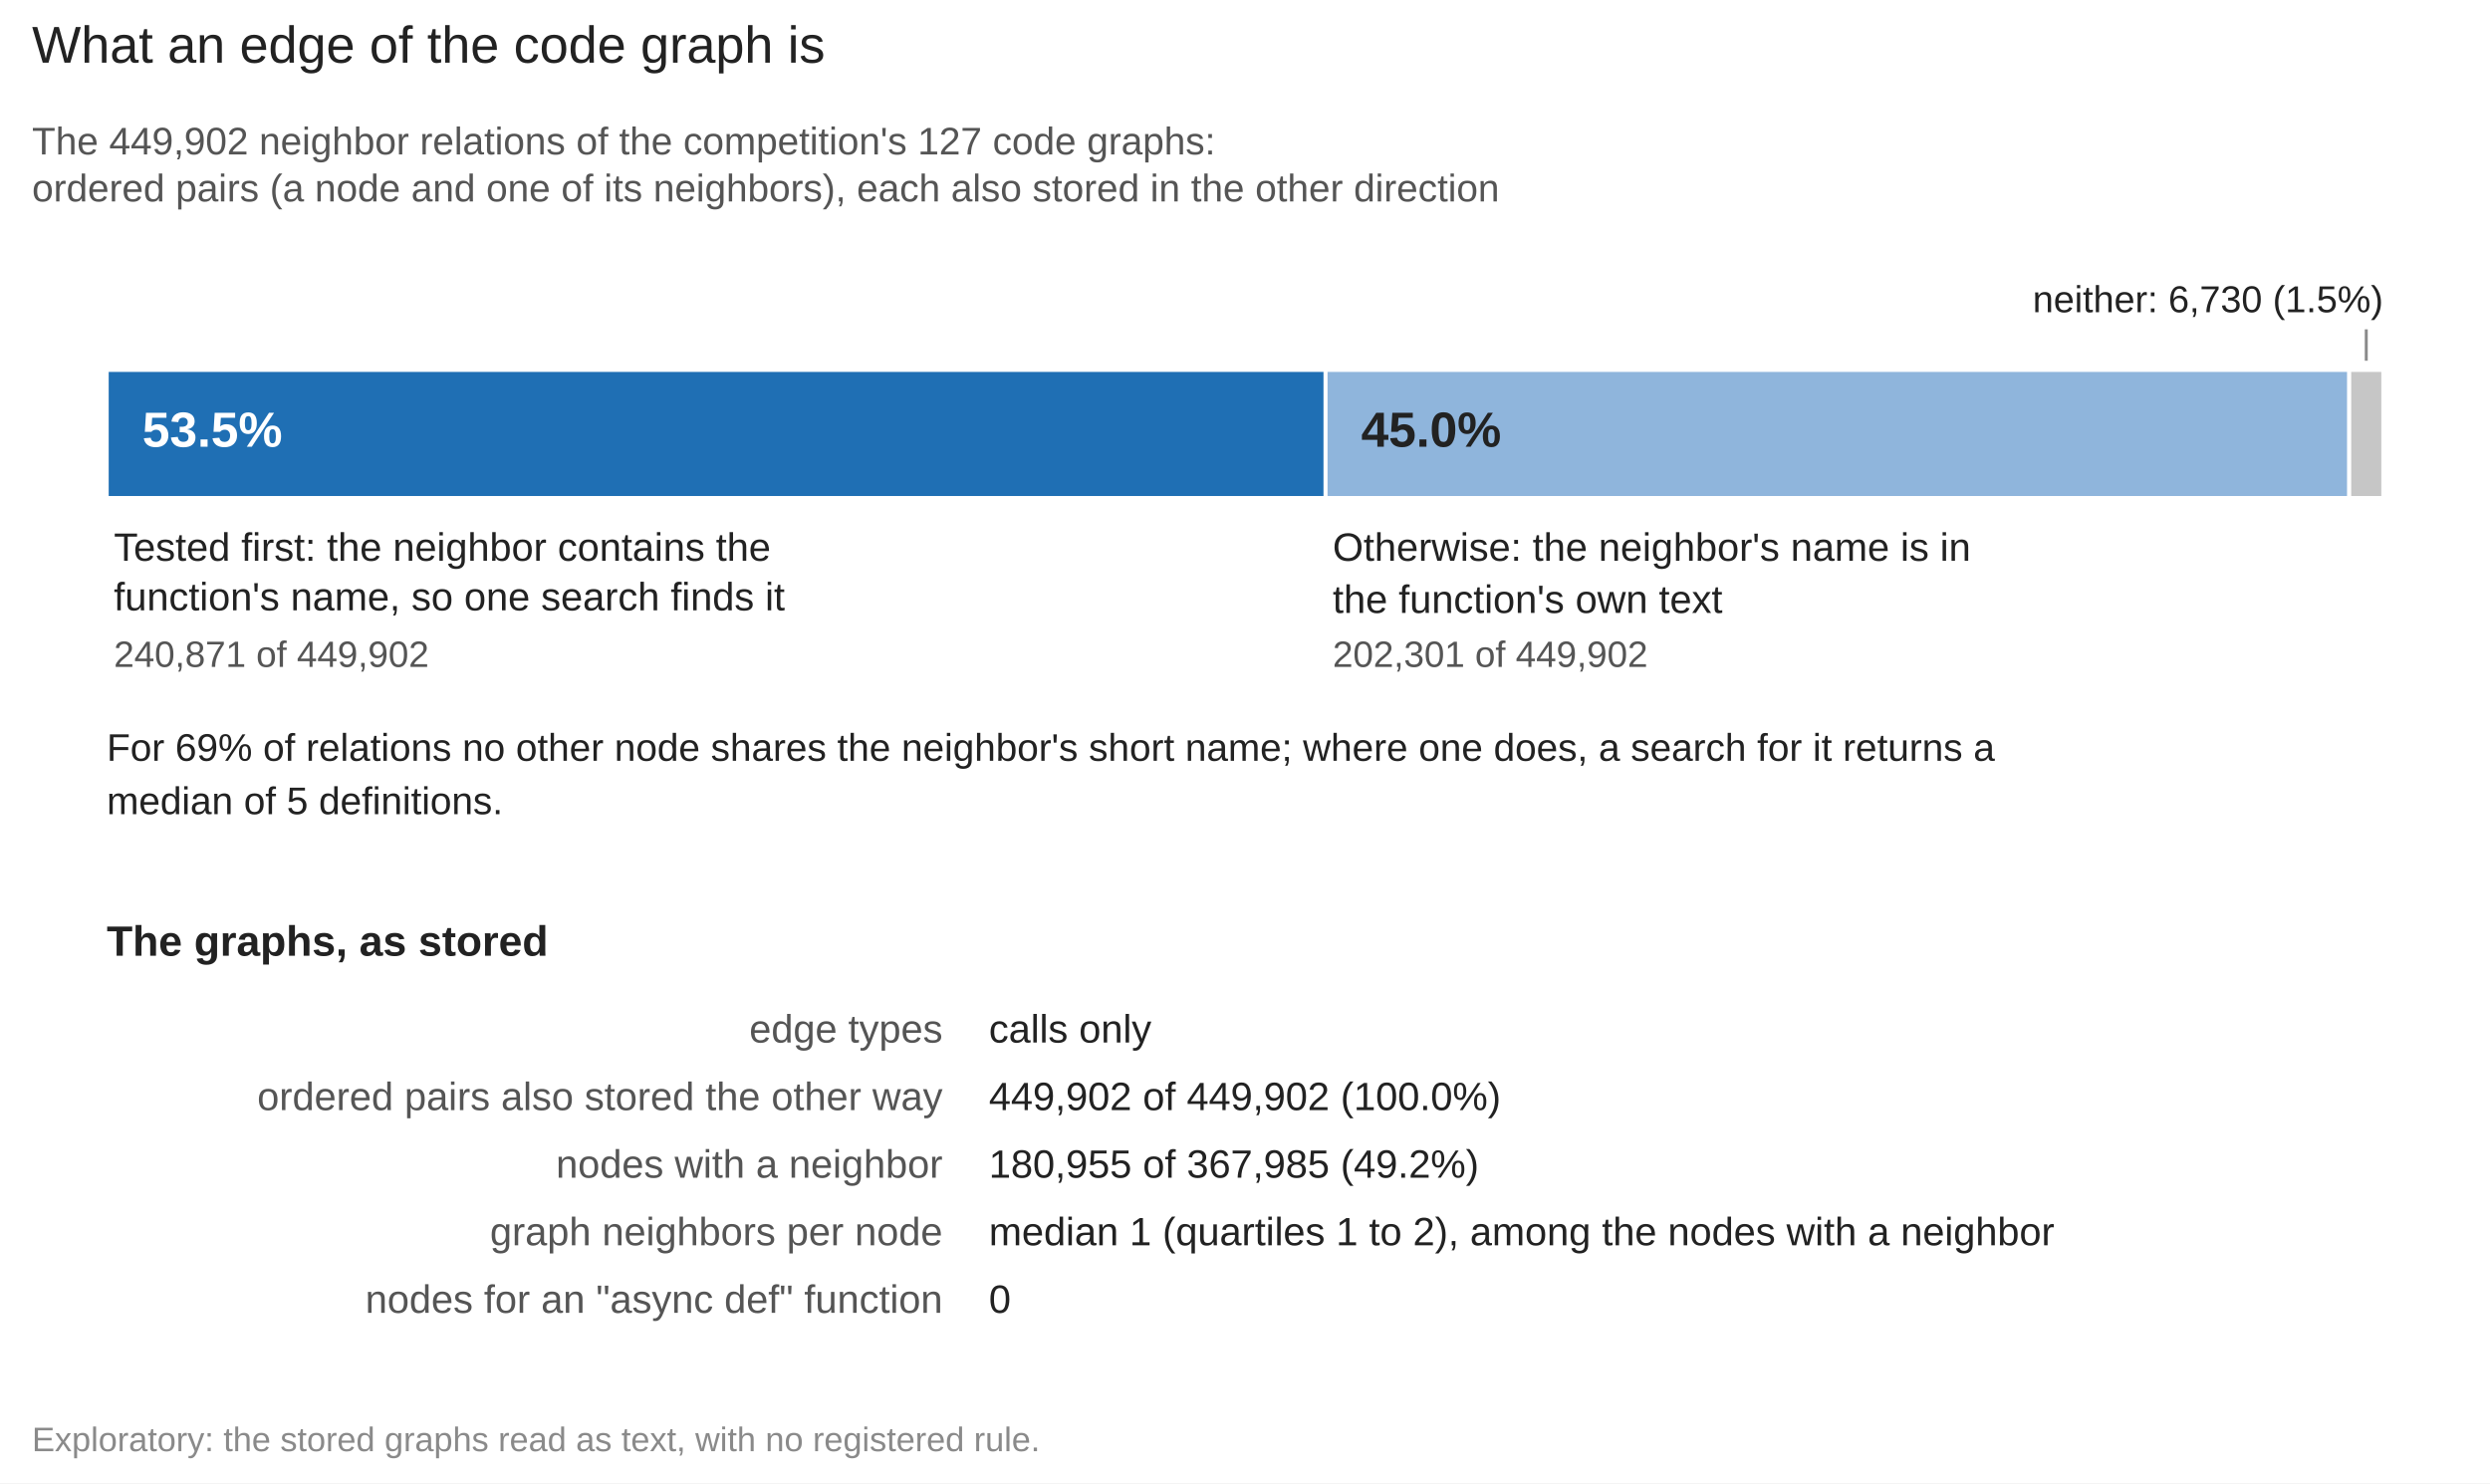
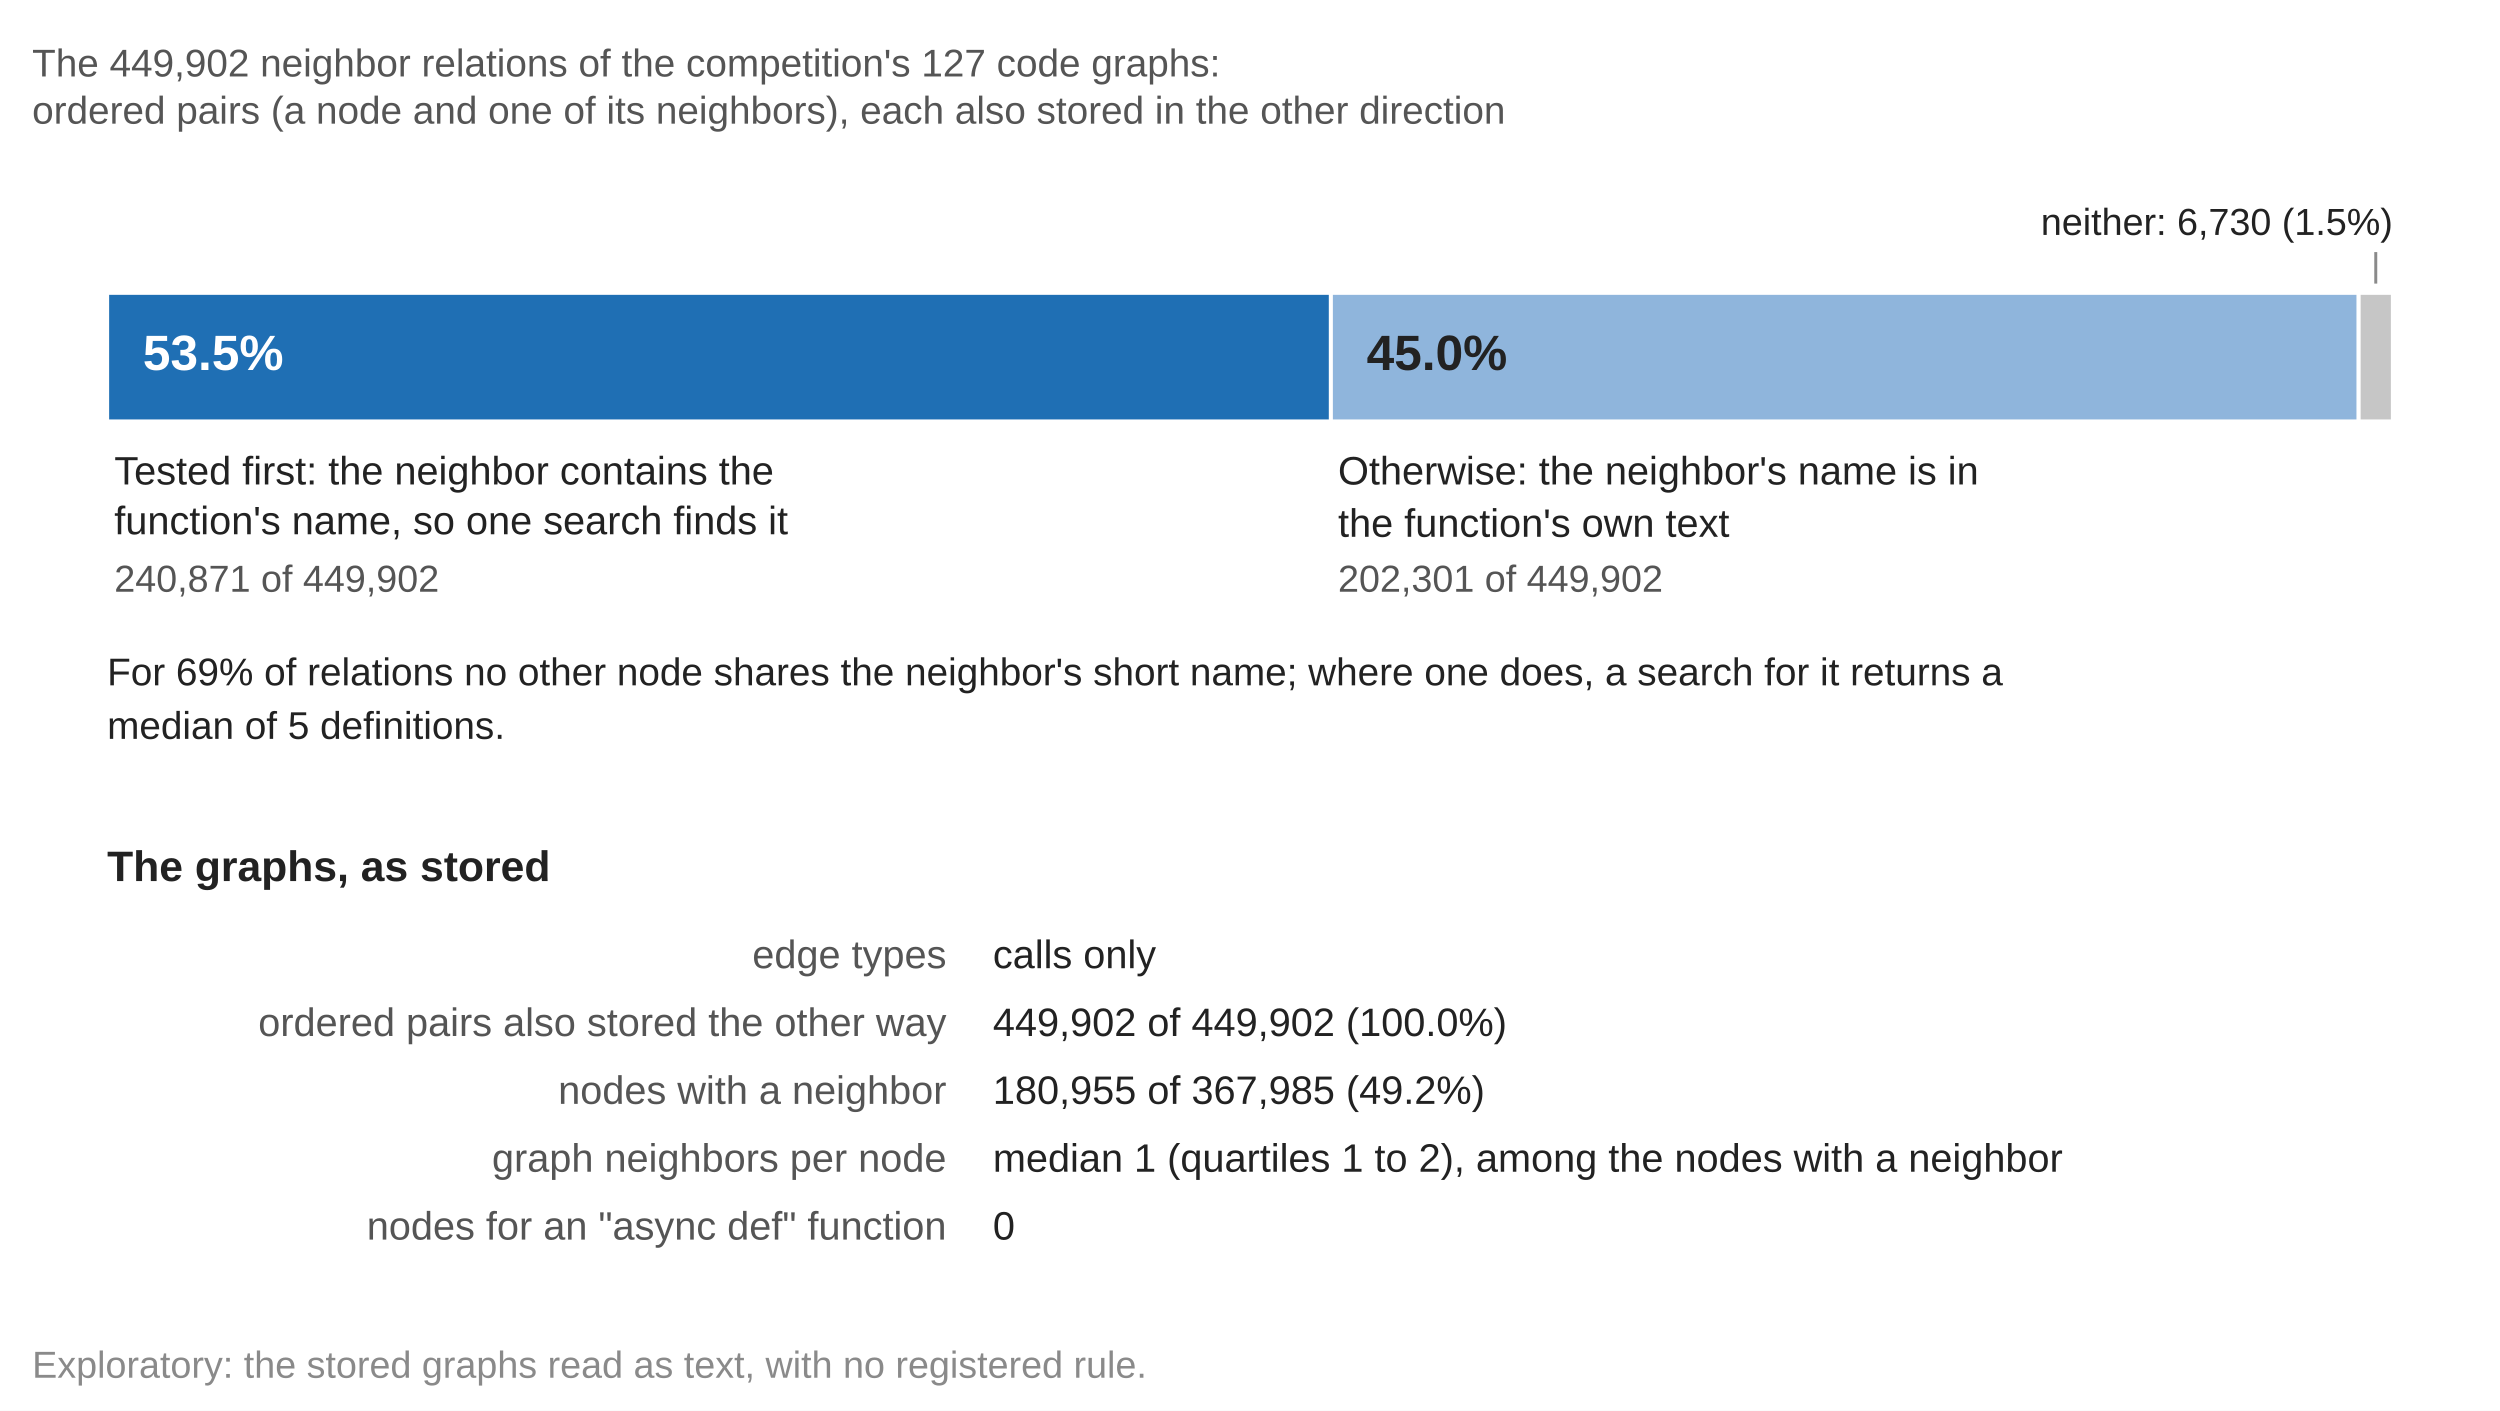
- <svg xmlns="http://www.w3.org/2000/svg" width="504pt" height="300.24pt" viewBox="0 0 504 300.24" version="1.1">
+ <svg xmlns="http://www.w3.org/2000/svg" width="504pt" height="284.4pt" viewBox="0 0 504 284.4" version="1.1">
  <defs>
    <style type="text/css">*{stroke-linejoin: round; stroke-linecap: butt}</style>
  </defs>
  <g id="figure_1">
    <g id="patch_1">
-       <path d="M 0 300.24  L 504 300.24  L 504 0  L 0 0  z " style="fill: #ffffff" />
+       <path d="M 0 284.4  L 504 284.4  L 504 0  L 0 0  z " style="fill: #ffffff" />
    </g>
    <g id="axes_1">
      <g id="patch_2">
-         <path d="M 21.6 74.88  L 268.306 74.88  L 268.306 100.8  L 21.6 100.8  z " clip-path="url(#p7f47f82c07)" style="fill: #1f6fb4; stroke: #ffffff; stroke-width: 0.8; stroke-linejoin: miter" />
+         <path d="M 21.6 59.04  L 268.306 59.04  L 268.306 84.96  L 21.6 84.96  z " clip-path="url(#p486e189c89)" style="fill: #1f6fb4; stroke: #ffffff; stroke-width: 0.8; stroke-linejoin: miter" />
      </g>
      <g id="patch_3">
-         <path d="M 268.306 74.88  L 475.507 74.88  L 475.507 100.8  L 268.306 100.8  z " clip-path="url(#p7f47f82c07)" style="fill: #8fb5dc; stroke: #ffffff; stroke-width: 0.8; stroke-linejoin: miter" />
+         <path d="M 268.306 59.04  L 475.507 59.04  L 475.507 84.96  L 268.306 84.96  z " clip-path="url(#p486e189c89)" style="fill: #8fb5dc; stroke: #ffffff; stroke-width: 0.8; stroke-linejoin: miter" />
      </g>
      <g id="patch_4">
-         <path d="M 475.507 74.88  L 482.4 74.88  L 482.4 100.8  L 475.507 100.8  z " clip-path="url(#p7f47f82c07)" style="fill: #c6c6c6; stroke: #ffffff; stroke-width: 0.8; stroke-linejoin: miter" />
+         <path d="M 475.507 59.04  L 482.4 59.04  L 482.4 84.96  L 475.507 84.96  z " clip-path="url(#p486e189c89)" style="fill: #c6c6c6; stroke: #ffffff; stroke-width: 0.8; stroke-linejoin: miter" />
      </g>
      <g id="line2d_1">
-         <path d="M 478.953 72.72  L 478.953 66.96  " clip-path="url(#p7f47f82c07)" style="fill: none; stroke: #8a8a8a; stroke-width: 0.6; stroke-linecap: square" />
+         <path d="M 478.953 56.88  L 478.953 51.12  " clip-path="url(#p486e189c89)" style="fill: none; stroke: #8a8a8a; stroke-width: 0.6; stroke-linecap: square" />
      </g>
      <g id="text_1">
-         <text style="font-size: 10.5px; font-family: 'Arial', 'Helvetica', 'DejaVu Sans', sans-serif; text-anchor: start; fill: #222222" x="6.48" y="12.684" transform="rotate(-0 6.48 12.68429)">What an edge of the code graph is</text>
+         <text style="font-size: 7.8px; font-family: 'Arial', 'Helvetica', 'DejaVu Sans', sans-serif; fill: #555555" transform="translate(6.48 15.41633)">The 449,902 neighbor relations of the competition's 127 code graphs:</text>
+         <text style="font-size: 7.8px; font-family: 'Arial', 'Helvetica', 'DejaVu Sans', sans-serif; fill: #555555" transform="translate(6.48 24.93248)">ordered pairs (a node and one of its neighbors), each also stored in the other direction</text>
      </g>
      <g id="text_2">
-         <text style="font-size: 7.8px; font-family: 'Arial', 'Helvetica', 'DejaVu Sans', sans-serif; fill: #555555" transform="translate(6.48 31.25633)">The 449,902 neighbor relations of the competition's 127 code graphs:</text>
-         <text style="font-size: 7.8px; font-family: 'Arial', 'Helvetica', 'DejaVu Sans', sans-serif; fill: #555555" transform="translate(6.48 40.77248)">ordered pairs (a node and one of its neighbors), each also stored in the other direction</text>
+         <text style="font-weight: 700; font-size: 10px; font-family: 'Arial', 'Helvetica', 'DejaVu Sans', sans-serif; text-anchor: start; fill: #ffffff" x="28.8" y="74.588" transform="rotate(-0 28.8 74.58789)">53.5%</text>
      </g>
      <g id="text_3">
-         <text style="font-weight: 700; font-size: 10px; font-family: 'Arial', 'Helvetica', 'DejaVu Sans', sans-serif; text-anchor: start; fill: #ffffff" x="28.8" y="90.428" transform="rotate(-0 28.8 90.42789)">53.5%</text>
+         <text style="font-size: 8px; font-family: 'Arial', 'Helvetica', 'DejaVu Sans', sans-serif; fill: #222222" transform="translate(23.04 97.67008)">Tested first: the neighbor contains the</text>
+         <text style="font-size: 8px; font-family: 'Arial', 'Helvetica', 'DejaVu Sans', sans-serif; fill: #222222" transform="translate(23.04 107.7059)">function's name, so one search finds it</text>
      </g>
      <g id="text_4">
-         <text style="font-size: 8px; font-family: 'Arial', 'Helvetica', 'DejaVu Sans', sans-serif; fill: #222222" transform="translate(23.04 113.5101)">Tested first: the neighbor contains the</text>
-         <text style="font-size: 8px; font-family: 'Arial', 'Helvetica', 'DejaVu Sans', sans-serif; fill: #222222" transform="translate(23.04 123.5459)">function's name, so one search finds it</text>
+         <text style="font-size: 7.6px; font-family: 'Arial', 'Helvetica', 'DejaVu Sans', sans-serif; text-anchor: start; fill: #555555" x="23.04" y="119.293" transform="rotate(-0 23.04 119.293)">240,871 of 449,902</text>
      </g>
      <g id="text_5">
-         <text style="font-size: 7.4px; font-family: 'Arial', 'Helvetica', 'DejaVu Sans', sans-serif; text-anchor: start; fill: #555555" x="23.04" y="134.987" transform="rotate(-0 23.04 134.9874)">240,871 of 449,902</text>
+         <text style="font-weight: 700; font-size: 10px; font-family: 'Arial', 'Helvetica', 'DejaVu Sans', sans-serif; text-anchor: start; fill: #222222" x="275.506" y="74.588" transform="rotate(-0 275.5056 74.58789)">45.0%</text>
      </g>
      <g id="text_6">
-         <text style="font-weight: 700; font-size: 10px; font-family: 'Arial', 'Helvetica', 'DejaVu Sans', sans-serif; text-anchor: start; fill: #222222" x="275.506" y="90.428" transform="rotate(-0 275.5056 90.42789)">45.0%</text>
+         <text style="font-size: 8px; font-family: 'Arial', 'Helvetica', 'DejaVu Sans', sans-serif; fill: #222222" transform="translate(269.7456 97.67258)">Otherwise: the neighbor's name is in</text>
+         <text style="font-size: 8px; font-family: 'Arial', 'Helvetica', 'DejaVu Sans', sans-serif; fill: #222222" transform="translate(269.7456 108.2252)">the function's own text</text>
      </g>
      <g id="text_7">
-         <text style="font-size: 8px; font-family: 'Arial', 'Helvetica', 'DejaVu Sans', sans-serif; fill: #222222" transform="translate(269.7456 113.5126)">Otherwise: the neighbor's name is in</text>
-         <text style="font-size: 8px; font-family: 'Arial', 'Helvetica', 'DejaVu Sans', sans-serif; fill: #222222" transform="translate(269.7456 124.0652)">the function's own text</text>
+         <text style="font-size: 7.6px; font-family: 'Arial', 'Helvetica', 'DejaVu Sans', sans-serif; text-anchor: start; fill: #555555" x="269.746" y="119.293" transform="rotate(-0 269.7456 119.293)">202,301 of 449,902</text>
      </g>
      <g id="text_8">
-         <text style="font-size: 7.4px; font-family: 'Arial', 'Helvetica', 'DejaVu Sans', sans-serif; text-anchor: start; fill: #555555" x="269.746" y="134.987" transform="rotate(-0 269.7456 134.9874)">202,301 of 449,902</text>
+         <text style="font-size: 7.6px; font-family: 'Arial', 'Helvetica', 'DejaVu Sans', sans-serif; text-anchor: end; fill: #222222" x="482.4" y="47.36" transform="rotate(-0 482.4 47.36044)">neither: 6,730 (1.5%)</text>
      </g>
      <g id="text_9">
-         <text style="font-size: 7.6px; font-family: 'Arial', 'Helvetica', 'DejaVu Sans', sans-serif; text-anchor: end; fill: #222222" x="482.4" y="63.2" transform="rotate(-0 482.4 63.20044)">neither: 6,730 (1.5%)</text>
+         <text style="font-size: 7.8px; font-family: 'Arial', 'Helvetica', 'DejaVu Sans', sans-serif; text-anchor: start; fill: #222222" x="21.6" y="138.159" transform="rotate(-0 21.6 138.1586)">For 69% of relations no other node shares the neighbor's short name; where one does, a search for it returns a</text>
      </g>
      <g id="text_10">
-         <text style="font-size: 7.8px; font-family: 'Arial', 'Helvetica', 'DejaVu Sans', sans-serif; text-anchor: start; fill: #222222" x="21.6" y="153.999" transform="rotate(-0 21.6 153.9986)">For 69% of relations no other node shares the neighbor's short name; where one does, a search for it returns a</text>
+         <text style="font-size: 7.8px; font-family: 'Arial', 'Helvetica', 'DejaVu Sans', sans-serif; text-anchor: start; fill: #222222" x="21.6" y="148.959" transform="rotate(-0 21.6 148.9586)">median of 5 definitions.</text>
      </g>
      <g id="text_11">
-         <text style="font-size: 7.8px; font-family: 'Arial', 'Helvetica', 'DejaVu Sans', sans-serif; text-anchor: start; fill: #222222" x="21.6" y="164.799" transform="rotate(-0 21.6 164.7986)">median of 5 definitions.</text>
+         <text style="font-weight: 700; font-size: 8.6px; font-family: 'Arial', 'Helvetica', 'DejaVu Sans', sans-serif; text-anchor: start; fill: #222222" x="21.6" y="177.621" transform="rotate(-0 21.6 177.621)">The graphs, as stored</text>
      </g>
      <g id="text_12">
-         <text style="font-weight: 700; font-size: 8.6px; font-family: 'Arial', 'Helvetica', 'DejaVu Sans', sans-serif; text-anchor: start; fill: #222222" x="21.6" y="193.461" transform="rotate(-0 21.6 193.461)">The graphs, as stored</text>
+         <text style="font-size: 8px; font-family: 'Arial', 'Helvetica', 'DejaVu Sans', sans-serif; text-anchor: end; fill: #555555" x="190.8" y="195.184" transform="rotate(-0 190.8 195.1842)">edge types</text>
      </g>
      <g id="text_13">
-         <text style="font-size: 8px; font-family: 'Arial', 'Helvetica', 'DejaVu Sans', sans-serif; text-anchor: end; fill: #555555" x="190.8" y="211.024" transform="rotate(-0 190.8 211.0242)">edge types</text>
+         <text style="font-size: 8px; font-family: 'Arial', 'Helvetica', 'DejaVu Sans', sans-serif; text-anchor: start; fill: #222222" x="200.16" y="195.184" transform="rotate(-0 200.16 195.1842)">calls only</text>
      </g>
      <g id="text_14">
-         <text style="font-size: 8px; font-family: 'Arial', 'Helvetica', 'DejaVu Sans', sans-serif; text-anchor: start; fill: #222222" x="200.16" y="211.024" transform="rotate(-0 200.16 211.0242)">calls only</text>
+         <text style="font-size: 8px; font-family: 'Arial', 'Helvetica', 'DejaVu Sans', sans-serif; text-anchor: end; fill: #555555" x="190.8" y="208.864" transform="rotate(-0 190.8 208.8642)">ordered pairs also stored the other way</text>
      </g>
      <g id="text_15">
-         <text style="font-size: 8px; font-family: 'Arial', 'Helvetica', 'DejaVu Sans', sans-serif; text-anchor: end; fill: #555555" x="190.8" y="224.704" transform="rotate(-0 190.8 224.7042)">ordered pairs also stored the other way</text>
+         <text style="font-size: 8px; font-family: 'Arial', 'Helvetica', 'DejaVu Sans', sans-serif; text-anchor: start; fill: #222222" x="200.16" y="208.864" transform="rotate(-0 200.16 208.8642)">449,902 of 449,902 (100.0%)</text>
      </g>
      <g id="text_16">
-         <text style="font-size: 8px; font-family: 'Arial', 'Helvetica', 'DejaVu Sans', sans-serif; text-anchor: start; fill: #222222" x="200.16" y="224.704" transform="rotate(-0 200.16 224.7042)">449,902 of 449,902 (100.0%)</text>
+         <text style="font-size: 8px; font-family: 'Arial', 'Helvetica', 'DejaVu Sans', sans-serif; text-anchor: end; fill: #555555" x="190.8" y="222.544" transform="rotate(-0 190.8 222.5442)">nodes with a neighbor</text>
      </g>
      <g id="text_17">
-         <text style="font-size: 8px; font-family: 'Arial', 'Helvetica', 'DejaVu Sans', sans-serif; text-anchor: end; fill: #555555" x="190.8" y="238.384" transform="rotate(-0 190.8 238.3842)">nodes with a neighbor</text>
+         <text style="font-size: 8px; font-family: 'Arial', 'Helvetica', 'DejaVu Sans', sans-serif; text-anchor: start; fill: #222222" x="200.16" y="222.544" transform="rotate(-0 200.16 222.5442)">180,955 of 367,985 (49.2%)</text>
      </g>
      <g id="text_18">
-         <text style="font-size: 8px; font-family: 'Arial', 'Helvetica', 'DejaVu Sans', sans-serif; text-anchor: start; fill: #222222" x="200.16" y="238.384" transform="rotate(-0 200.16 238.3842)">180,955 of 367,985 (49.2%)</text>
+         <text style="font-size: 8px; font-family: 'Arial', 'Helvetica', 'DejaVu Sans', sans-serif; text-anchor: end; fill: #555555" x="190.8" y="236.224" transform="rotate(-0 190.8 236.2242)">graph neighbors per node</text>
      </g>
      <g id="text_19">
-         <text style="font-size: 8px; font-family: 'Arial', 'Helvetica', 'DejaVu Sans', sans-serif; text-anchor: end; fill: #555555" x="190.8" y="252.064" transform="rotate(-0 190.8 252.0642)">graph neighbors per node</text>
+         <text style="font-size: 8px; font-family: 'Arial', 'Helvetica', 'DejaVu Sans', sans-serif; text-anchor: start; fill: #222222" x="200.16" y="236.224" transform="rotate(-0 200.16 236.2242)">median 1 (quartiles 1 to 2), among the nodes with a neighbor</text>
      </g>
      <g id="text_20">
-         <text style="font-size: 8px; font-family: 'Arial', 'Helvetica', 'DejaVu Sans', sans-serif; text-anchor: start; fill: #222222" x="200.16" y="252.064" transform="rotate(-0 200.16 252.0642)">median 1 (quartiles 1 to 2), among the nodes with a neighbor</text>
+         <text style="font-size: 8px; font-family: 'Arial', 'Helvetica', 'DejaVu Sans', sans-serif; text-anchor: end; fill: #555555" x="190.8" y="249.904" transform="rotate(-0 190.8 249.9042)">nodes for an "async def" function</text>
      </g>
      <g id="text_21">
-         <text style="font-size: 8px; font-family: 'Arial', 'Helvetica', 'DejaVu Sans', sans-serif; text-anchor: end; fill: #555555" x="190.8" y="265.744" transform="rotate(-0 190.8 265.7442)">nodes for an "async def" function</text>
+         <text style="font-size: 8px; font-family: 'Arial', 'Helvetica', 'DejaVu Sans', sans-serif; text-anchor: start; fill: #222222" x="200.16" y="249.904" transform="rotate(-0 200.16 249.9042)">0</text>
      </g>
      <g id="text_22">
-         <text style="font-size: 8px; font-family: 'Arial', 'Helvetica', 'DejaVu Sans', sans-serif; text-anchor: start; fill: #222222" x="200.16" y="265.744" transform="rotate(-0 200.16 265.7442)">0</text>
-       </g>
-       <g id="text_23">
-         <text style="font-size: 6.9px; font-family: 'Arial', 'Helvetica', 'DejaVu Sans', sans-serif; text-anchor: start; fill: #8a8a8a" x="6.48" y="293.748" transform="rotate(-0 6.48 293.7478)">Exploratory: the stored graphs read as text, with no registered rule.</text>
+         <text style="font-size: 7.6px; font-family: 'Arial', 'Helvetica', 'DejaVu Sans', sans-serif; text-anchor: start; fill: #8a8a8a" x="6.48" y="277.76" transform="rotate(-0 6.48 277.7604)">Exploratory: the stored graphs read as text, with no registered rule.</text>
      </g>
    </g>
  </g>
  <defs>
-     <clipPath id="p7f47f82c07">
-       <rect x="0" y="0" width="504" height="300.24" />
+     <clipPath id="p486e189c89">
+       <rect x="0" y="-15.84" width="504" height="300.24" />
    </clipPath>
  </defs>
</svg>
